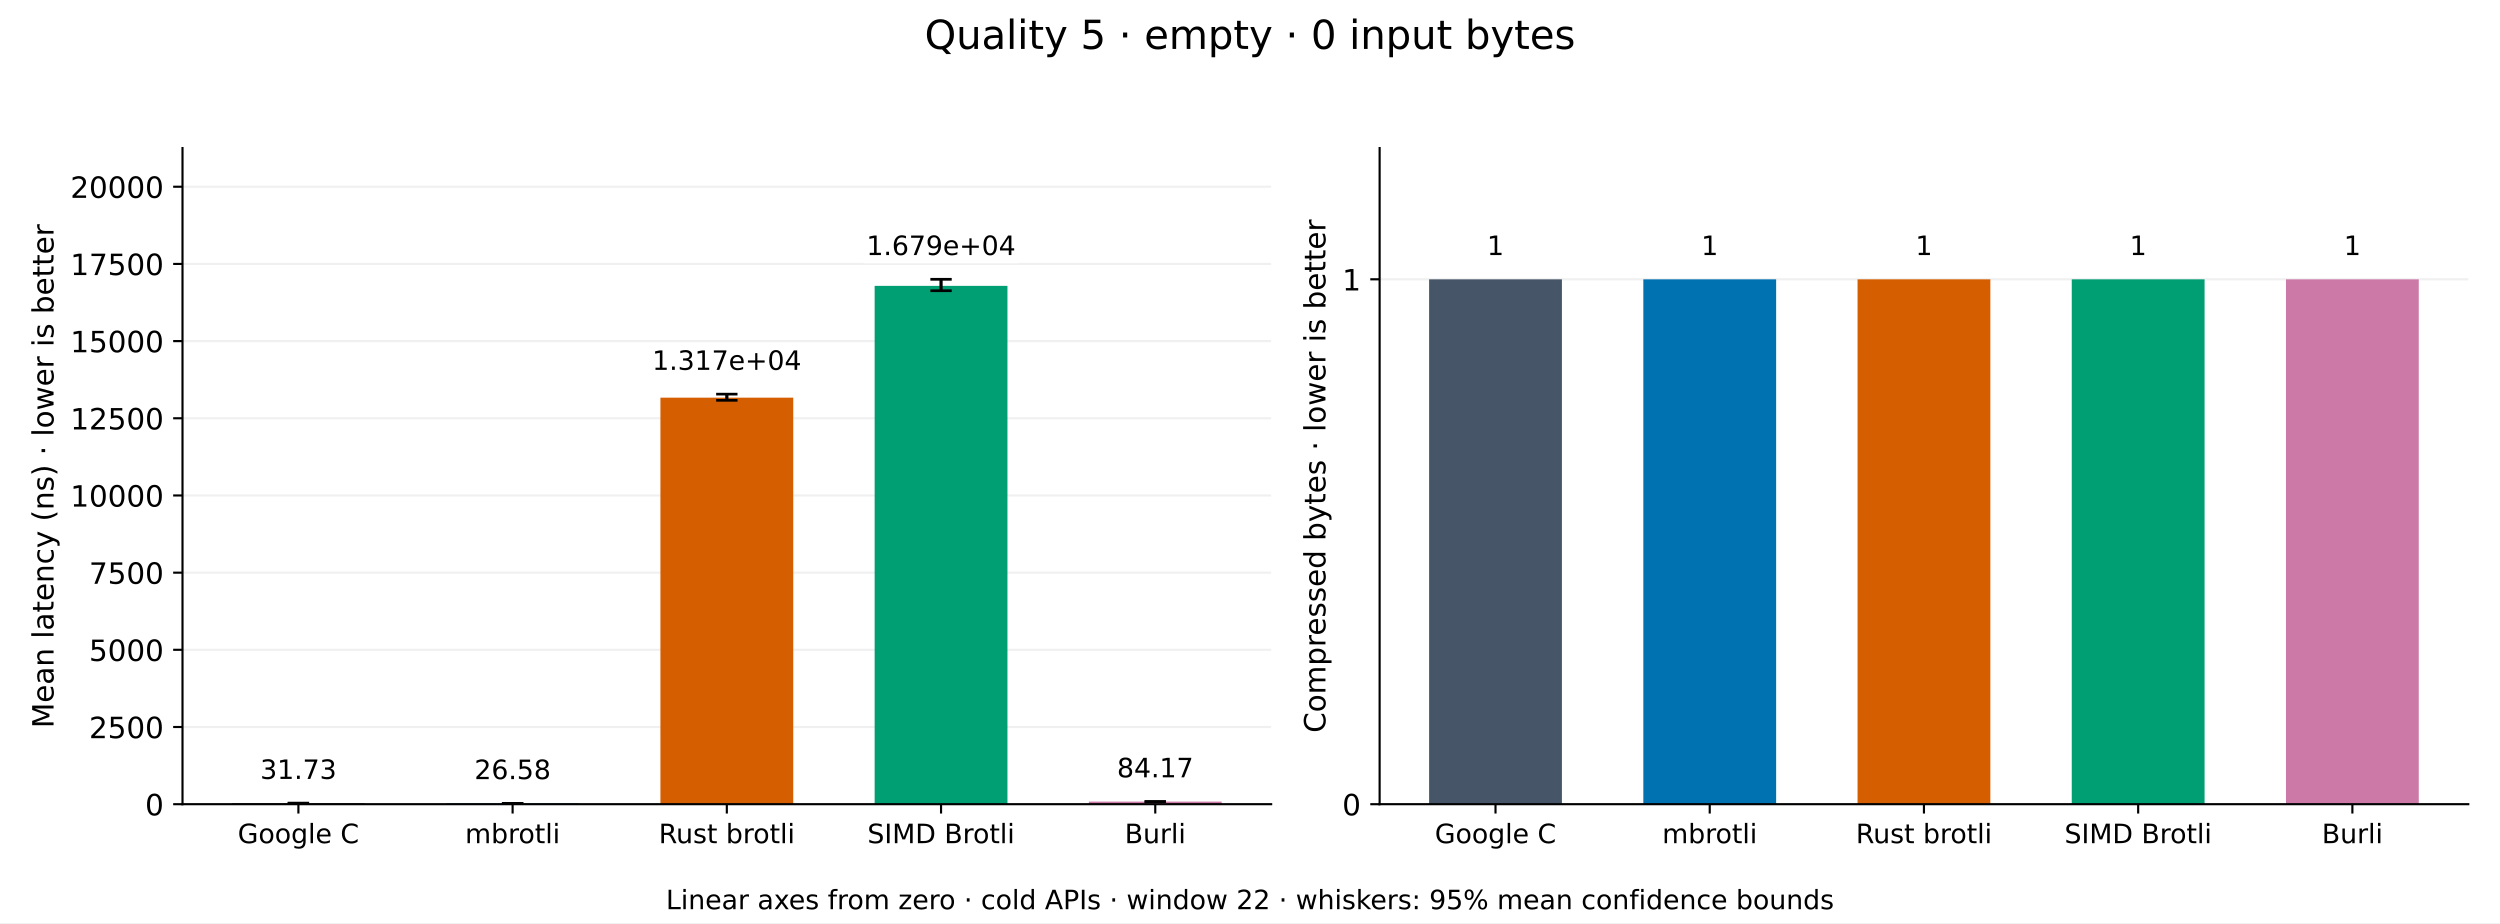
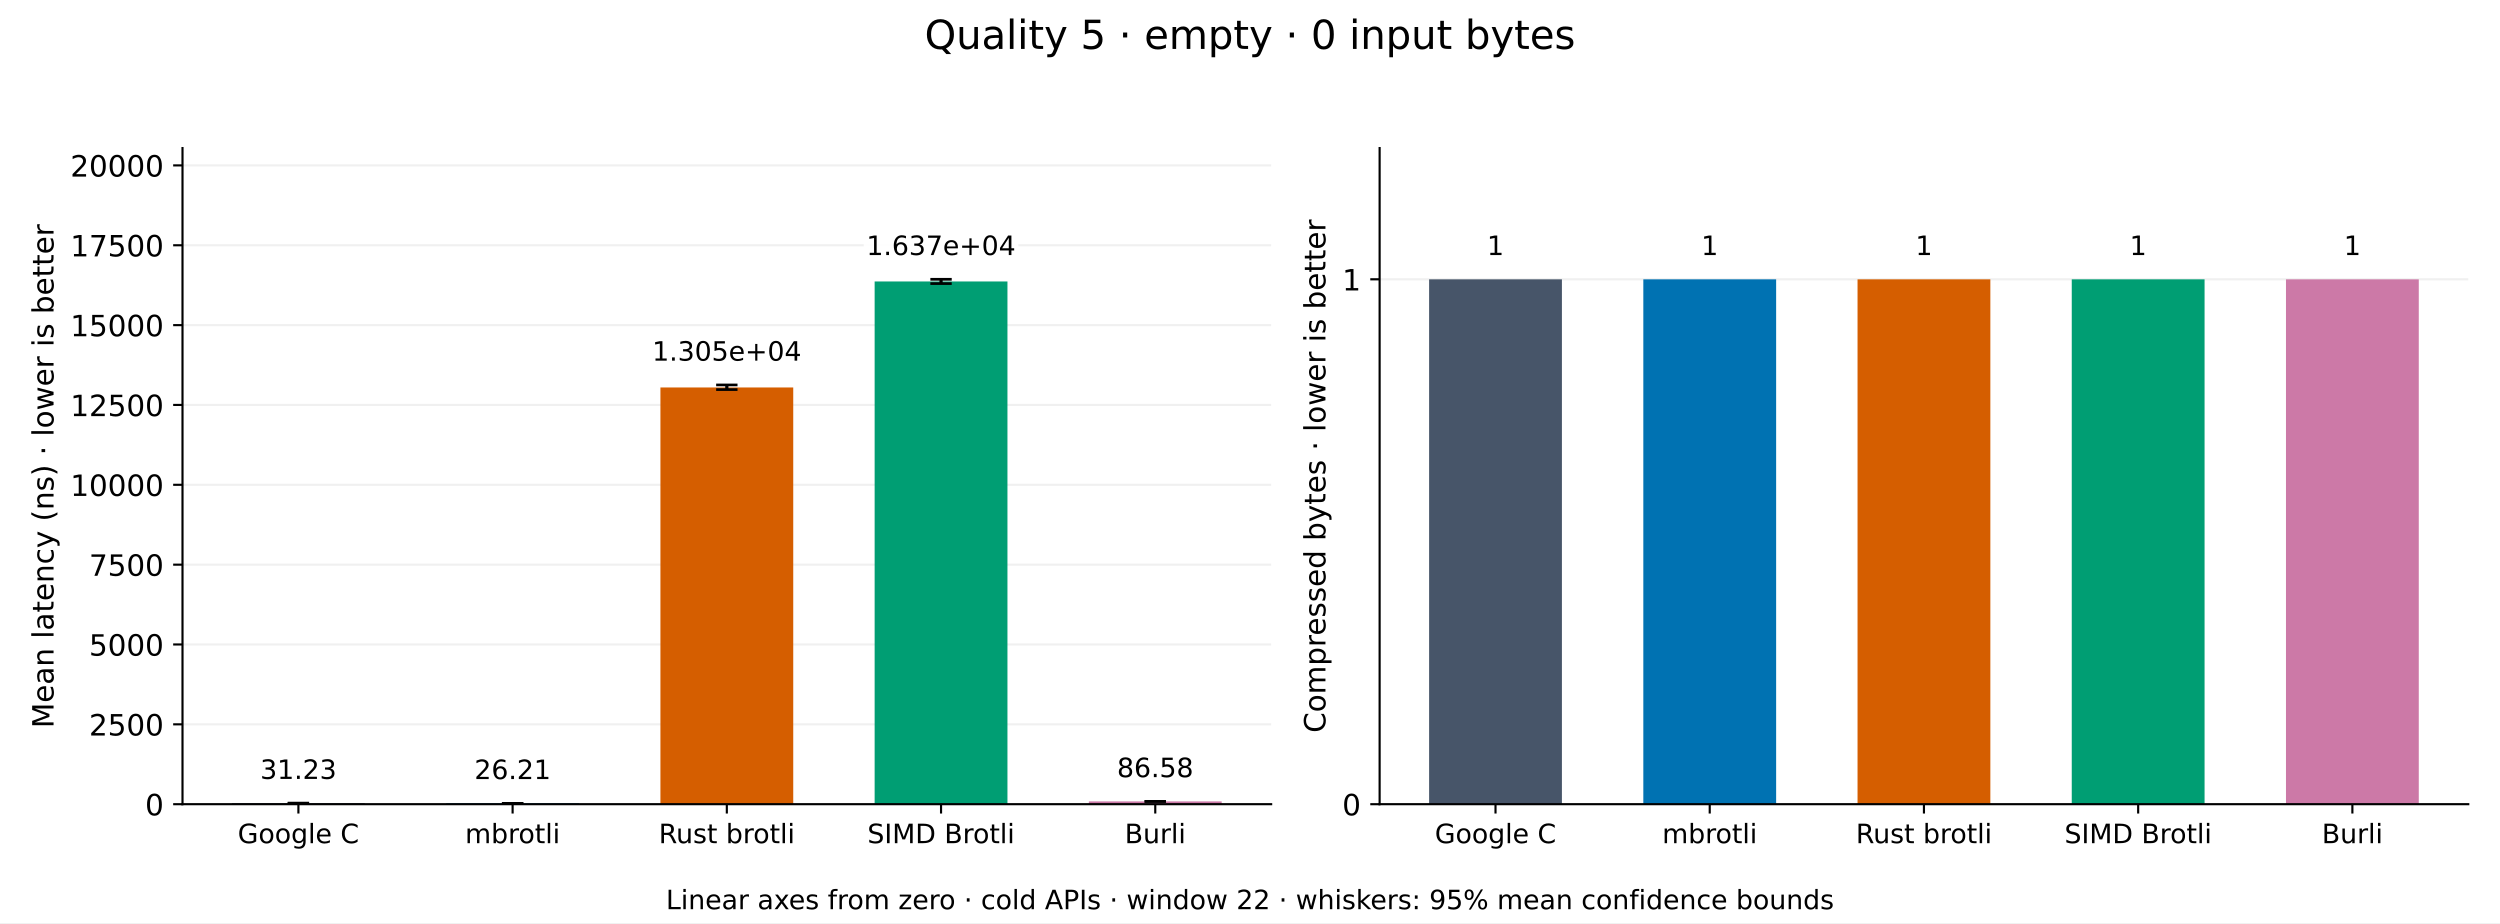
<svg xmlns="http://www.w3.org/2000/svg" xmlns:xlink="http://www.w3.org/1999/xlink" width="936pt" height="345.6pt" viewBox="0 0 936 345.6" version="1.1">
  <defs>
    <style type="text/css">*{stroke-linejoin: round; stroke-linecap: butt}</style>
  </defs>
  <g id="figure_1">
    <g id="patch_1">
      <path d="M 0 345.6 L 936 345.6 L 936 0 L 0 0 z " style="fill: #ffffff" />
    </g>
    <g id="axes_1">
      <g id="patch_2">
        <path d="M 68.33 301.088 L 475.92 301.088 L 475.92 55.44 L 68.33 55.44 z " style="fill: #ffffff" />
      </g>
      <g id="matplotlib.axis_1">
        <g id="xtick_1">
          <g id="line2d_1">
            <defs>
              <path id="m3d63aaa0ea" d="M 0 0 L 0 3.5 " style="stroke: #000000; stroke-width: 0.8" />
            </defs>
            <g>
              <use xlink:href="#m3d63aaa0ea" x="111.72" y="301.088" style="stroke: #000000; stroke-width: 0.8" />
            </g>
          </g>
          <g id="text_1">
            <text style="font-size: 10px; font-family: 'DejaVu Sans', 'Bitstream Vera Sans', 'Computer Modern Sans Serif', 'Lucida Grande', 'Verdana', 'Geneva', 'Lucid', 'Arial', 'Helvetica', 'Avant Garde', sans-serif; text-anchor: middle" x="111.72" y="315.686" transform="rotate(-0 111.7196 315.6864)">Google C</text>
          </g>
        </g>
        <g id="xtick_2">
          <g id="line2d_2">
            <g>
              <use xlink:href="#m3d63aaa0ea" x="191.922" y="301.088" style="stroke: #000000; stroke-width: 0.8" />
            </g>
          </g>
          <g id="text_2">
            <text style="font-size: 10px; font-family: 'DejaVu Sans', 'Bitstream Vera Sans', 'Computer Modern Sans Serif', 'Lucida Grande', 'Verdana', 'Geneva', 'Lucid', 'Arial', 'Helvetica', 'Avant Garde', sans-serif; text-anchor: middle" x="191.922" y="315.686" transform="rotate(-0 191.9223 315.6864)">mbrotli</text>
          </g>
        </g>
        <g id="xtick_3">
          <g id="line2d_3">
            <g>
              <use xlink:href="#m3d63aaa0ea" x="272.125" y="301.088" style="stroke: #000000; stroke-width: 0.8" />
            </g>
          </g>
          <g id="text_3">
            <text style="font-size: 10px; font-family: 'DejaVu Sans', 'Bitstream Vera Sans', 'Computer Modern Sans Serif', 'Lucida Grande', 'Verdana', 'Geneva', 'Lucid', 'Arial', 'Helvetica', 'Avant Garde', sans-serif; text-anchor: middle" x="272.125" y="315.686" transform="rotate(-0 272.125 315.6864)">Rust brotli</text>
          </g>
        </g>
        <g id="xtick_4">
          <g id="line2d_4">
            <g>
              <use xlink:href="#m3d63aaa0ea" x="352.328" y="301.088" style="stroke: #000000; stroke-width: 0.8" />
            </g>
          </g>
          <g id="text_4">
            <text style="font-size: 10px; font-family: 'DejaVu Sans', 'Bitstream Vera Sans', 'Computer Modern Sans Serif', 'Lucida Grande', 'Verdana', 'Geneva', 'Lucid', 'Arial', 'Helvetica', 'Avant Garde', sans-serif; text-anchor: middle" x="352.328" y="315.686" transform="rotate(-0 352.3277 315.6864)">SIMD Brotli</text>
          </g>
        </g>
        <g id="xtick_5">
          <g id="line2d_5">
            <g>
              <use xlink:href="#m3d63aaa0ea" x="432.53" y="301.088" style="stroke: #000000; stroke-width: 0.8" />
            </g>
          </g>
          <g id="text_5">
            <text style="font-size: 10px; font-family: 'DejaVu Sans', 'Bitstream Vera Sans', 'Computer Modern Sans Serif', 'Lucida Grande', 'Verdana', 'Geneva', 'Lucid', 'Arial', 'Helvetica', 'Avant Garde', sans-serif; text-anchor: middle" x="432.53" y="315.686" transform="rotate(-0 432.5304 315.6864)">Burli</text>
          </g>
        </g>
      </g>
      <g id="matplotlib.axis_2">
        <g id="ytick_1">
          <g id="line2d_6">
            <path d="M 68.33 301.088 L 475.92 301.088 " clip-path="url(#pfb11f768bd)" style="fill: none; stroke: #b0b0b0; stroke-opacity: 0.18; stroke-width: 0.8; stroke-linecap: square" />
          </g>
          <g id="line2d_7">
            <defs>
              <path id="mb6c034703b" d="M 0 0 L -3.5 0 " style="stroke: #000000; stroke-width: 0.8" />
            </defs>
            <g>
              <use xlink:href="#mb6c034703b" x="68.33" y="301.088" style="stroke: #000000; stroke-width: 0.8" />
            </g>
          </g>
          <g id="text_6">
            <text style="font-size: 11px; font-family: 'DejaVu Sans', 'Bitstream Vera Sans', 'Computer Modern Sans Serif', 'Lucida Grande', 'Verdana', 'Geneva', 'Lucid', 'Arial', 'Helvetica', 'Avant Garde', sans-serif; text-anchor: end" x="61.33" y="305.267" transform="rotate(-0 61.33 305.2671)">0</text>
          </g>
        </g>
        <g id="ytick_2">
          <g id="line2d_8">
-             <path d="M 68.33 272.191 L 475.92 272.191 " clip-path="url(#pfb11f768bd)" style="fill: none; stroke: #b0b0b0; stroke-opacity: 0.18; stroke-width: 0.8; stroke-linecap: square" />
+             <path d="M 68.33 271.193 L 475.92 271.193 " clip-path="url(#pfb11f768bd)" style="fill: none; stroke: #b0b0b0; stroke-opacity: 0.18; stroke-width: 0.8; stroke-linecap: square" />
          </g>
          <g id="line2d_9">
            <g>
-               <use xlink:href="#mb6c034703b" x="68.33" y="272.191" style="stroke: #000000; stroke-width: 0.8" />
+               <use xlink:href="#mb6c034703b" x="68.33" y="271.193" style="stroke: #000000; stroke-width: 0.8" />
            </g>
          </g>
          <g id="text_7">
-             <text style="font-size: 11px; font-family: 'DejaVu Sans', 'Bitstream Vera Sans', 'Computer Modern Sans Serif', 'Lucida Grande', 'Verdana', 'Geneva', 'Lucid', 'Arial', 'Helvetica', 'Avant Garde', sans-serif; text-anchor: end" x="61.33" y="276.371" transform="rotate(-0 61.33 276.3706)">2500</text>
+             <text style="font-size: 11px; font-family: 'DejaVu Sans', 'Bitstream Vera Sans', 'Computer Modern Sans Serif', 'Lucida Grande', 'Verdana', 'Geneva', 'Lucid', 'Arial', 'Helvetica', 'Avant Garde', sans-serif; text-anchor: end" x="61.33" y="275.372" transform="rotate(-0 61.33 275.3722)">2500</text>
          </g>
        </g>
        <g id="ytick_3">
          <g id="line2d_10">
-             <path d="M 68.33 243.295 L 475.92 243.295 " clip-path="url(#pfb11f768bd)" style="fill: none; stroke: #b0b0b0; stroke-opacity: 0.18; stroke-width: 0.8; stroke-linecap: square" />
+             <path d="M 68.33 241.298 L 475.92 241.298 " clip-path="url(#pfb11f768bd)" style="fill: none; stroke: #b0b0b0; stroke-opacity: 0.18; stroke-width: 0.8; stroke-linecap: square" />
          </g>
          <g id="line2d_11">
            <g>
-               <use xlink:href="#mb6c034703b" x="68.33" y="243.295" style="stroke: #000000; stroke-width: 0.8" />
+               <use xlink:href="#mb6c034703b" x="68.33" y="241.298" style="stroke: #000000; stroke-width: 0.8" />
            </g>
          </g>
          <g id="text_8">
-             <text style="font-size: 11px; font-family: 'DejaVu Sans', 'Bitstream Vera Sans', 'Computer Modern Sans Serif', 'Lucida Grande', 'Verdana', 'Geneva', 'Lucid', 'Arial', 'Helvetica', 'Avant Garde', sans-serif; text-anchor: end" x="61.33" y="247.474" transform="rotate(-0 61.33 247.4741)">5000</text>
+             <text style="font-size: 11px; font-family: 'DejaVu Sans', 'Bitstream Vera Sans', 'Computer Modern Sans Serif', 'Lucida Grande', 'Verdana', 'Geneva', 'Lucid', 'Arial', 'Helvetica', 'Avant Garde', sans-serif; text-anchor: end" x="61.33" y="245.477" transform="rotate(-0 61.33 245.4773)">5000</text>
          </g>
        </g>
        <g id="ytick_4">
          <g id="line2d_12">
-             <path d="M 68.33 214.398 L 475.92 214.398 " clip-path="url(#pfb11f768bd)" style="fill: none; stroke: #b0b0b0; stroke-opacity: 0.18; stroke-width: 0.8; stroke-linecap: square" />
+             <path d="M 68.33 211.403 L 475.92 211.403 " clip-path="url(#pfb11f768bd)" style="fill: none; stroke: #b0b0b0; stroke-opacity: 0.18; stroke-width: 0.8; stroke-linecap: square" />
          </g>
          <g id="line2d_13">
            <g>
-               <use xlink:href="#mb6c034703b" x="68.33" y="214.398" style="stroke: #000000; stroke-width: 0.8" />
+               <use xlink:href="#mb6c034703b" x="68.33" y="211.403" style="stroke: #000000; stroke-width: 0.8" />
            </g>
          </g>
          <g id="text_9">
-             <text style="font-size: 11px; font-family: 'DejaVu Sans', 'Bitstream Vera Sans', 'Computer Modern Sans Serif', 'Lucida Grande', 'Verdana', 'Geneva', 'Lucid', 'Arial', 'Helvetica', 'Avant Garde', sans-serif; text-anchor: end" x="61.33" y="218.578" transform="rotate(-0 61.33 218.5775)">7500</text>
+             <text style="font-size: 11px; font-family: 'DejaVu Sans', 'Bitstream Vera Sans', 'Computer Modern Sans Serif', 'Lucida Grande', 'Verdana', 'Geneva', 'Lucid', 'Arial', 'Helvetica', 'Avant Garde', sans-serif; text-anchor: end" x="61.33" y="215.582" transform="rotate(-0 61.33 215.5824)">7500</text>
          </g>
        </g>
        <g id="ytick_5">
          <g id="line2d_14">
-             <path d="M 68.33 185.502 L 475.92 185.502 " clip-path="url(#pfb11f768bd)" style="fill: none; stroke: #b0b0b0; stroke-opacity: 0.18; stroke-width: 0.8; stroke-linecap: square" />
+             <path d="M 68.33 181.508 L 475.92 181.508 " clip-path="url(#pfb11f768bd)" style="fill: none; stroke: #b0b0b0; stroke-opacity: 0.18; stroke-width: 0.8; stroke-linecap: square" />
          </g>
          <g id="line2d_15">
            <g>
-               <use xlink:href="#mb6c034703b" x="68.33" y="185.502" style="stroke: #000000; stroke-width: 0.8" />
+               <use xlink:href="#mb6c034703b" x="68.33" y="181.508" style="stroke: #000000; stroke-width: 0.8" />
            </g>
          </g>
          <g id="text_10">
-             <text style="font-size: 11px; font-family: 'DejaVu Sans', 'Bitstream Vera Sans', 'Computer Modern Sans Serif', 'Lucida Grande', 'Verdana', 'Geneva', 'Lucid', 'Arial', 'Helvetica', 'Avant Garde', sans-serif; text-anchor: end" x="61.33" y="189.681" transform="rotate(-0 61.33 189.681)">10000</text>
+             <text style="font-size: 11px; font-family: 'DejaVu Sans', 'Bitstream Vera Sans', 'Computer Modern Sans Serif', 'Lucida Grande', 'Verdana', 'Geneva', 'Lucid', 'Arial', 'Helvetica', 'Avant Garde', sans-serif; text-anchor: end" x="61.33" y="185.688" transform="rotate(-0 61.33 185.6875)">10000</text>
          </g>
        </g>
        <g id="ytick_6">
          <g id="line2d_16">
-             <path d="M 68.33 156.605 L 475.92 156.605 " clip-path="url(#pfb11f768bd)" style="fill: none; stroke: #b0b0b0; stroke-opacity: 0.18; stroke-width: 0.8; stroke-linecap: square" />
+             <path d="M 68.33 151.614 L 475.92 151.614 " clip-path="url(#pfb11f768bd)" style="fill: none; stroke: #b0b0b0; stroke-opacity: 0.18; stroke-width: 0.8; stroke-linecap: square" />
          </g>
          <g id="line2d_17">
            <g>
-               <use xlink:href="#mb6c034703b" x="68.33" y="156.605" style="stroke: #000000; stroke-width: 0.8" />
+               <use xlink:href="#mb6c034703b" x="68.33" y="151.614" style="stroke: #000000; stroke-width: 0.8" />
            </g>
          </g>
          <g id="text_11">
-             <text style="font-size: 11px; font-family: 'DejaVu Sans', 'Bitstream Vera Sans', 'Computer Modern Sans Serif', 'Lucida Grande', 'Verdana', 'Geneva', 'Lucid', 'Arial', 'Helvetica', 'Avant Garde', sans-serif; text-anchor: end" x="61.33" y="160.784" transform="rotate(-0 61.33 160.7845)">12500</text>
+             <text style="font-size: 11px; font-family: 'DejaVu Sans', 'Bitstream Vera Sans', 'Computer Modern Sans Serif', 'Lucida Grande', 'Verdana', 'Geneva', 'Lucid', 'Arial', 'Helvetica', 'Avant Garde', sans-serif; text-anchor: end" x="61.33" y="155.793" transform="rotate(-0 61.33 155.7926)">12500</text>
          </g>
        </g>
        <g id="ytick_7">
          <g id="line2d_18">
-             <path d="M 68.33 127.709 L 475.92 127.709 " clip-path="url(#pfb11f768bd)" style="fill: none; stroke: #b0b0b0; stroke-opacity: 0.18; stroke-width: 0.8; stroke-linecap: square" />
+             <path d="M 68.33 121.719 L 475.92 121.719 " clip-path="url(#pfb11f768bd)" style="fill: none; stroke: #b0b0b0; stroke-opacity: 0.18; stroke-width: 0.8; stroke-linecap: square" />
          </g>
          <g id="line2d_19">
            <g>
-               <use xlink:href="#mb6c034703b" x="68.33" y="127.709" style="stroke: #000000; stroke-width: 0.8" />
+               <use xlink:href="#mb6c034703b" x="68.33" y="121.719" style="stroke: #000000; stroke-width: 0.8" />
            </g>
          </g>
          <g id="text_12">
-             <text style="font-size: 11px; font-family: 'DejaVu Sans', 'Bitstream Vera Sans', 'Computer Modern Sans Serif', 'Lucida Grande', 'Verdana', 'Geneva', 'Lucid', 'Arial', 'Helvetica', 'Avant Garde', sans-serif; text-anchor: end" x="61.33" y="131.888" transform="rotate(-0 61.33 131.8879)">15000</text>
+             <text style="font-size: 11px; font-family: 'DejaVu Sans', 'Bitstream Vera Sans', 'Computer Modern Sans Serif', 'Lucida Grande', 'Verdana', 'Geneva', 'Lucid', 'Arial', 'Helvetica', 'Avant Garde', sans-serif; text-anchor: end" x="61.33" y="125.898" transform="rotate(-0 61.33 125.8977)">15000</text>
          </g>
        </g>
        <g id="ytick_8">
          <g id="line2d_20">
-             <path d="M 68.33 98.812 L 475.92 98.812 " clip-path="url(#pfb11f768bd)" style="fill: none; stroke: #b0b0b0; stroke-opacity: 0.18; stroke-width: 0.8; stroke-linecap: square" />
+             <path d="M 68.33 91.824 L 475.92 91.824 " clip-path="url(#pfb11f768bd)" style="fill: none; stroke: #b0b0b0; stroke-opacity: 0.18; stroke-width: 0.8; stroke-linecap: square" />
          </g>
          <g id="line2d_21">
            <g>
-               <use xlink:href="#mb6c034703b" x="68.33" y="98.812" style="stroke: #000000; stroke-width: 0.8" />
+               <use xlink:href="#mb6c034703b" x="68.33" y="91.824" style="stroke: #000000; stroke-width: 0.8" />
            </g>
          </g>
          <g id="text_13">
-             <text style="font-size: 11px; font-family: 'DejaVu Sans', 'Bitstream Vera Sans', 'Computer Modern Sans Serif', 'Lucida Grande', 'Verdana', 'Geneva', 'Lucid', 'Arial', 'Helvetica', 'Avant Garde', sans-serif; text-anchor: end" x="61.33" y="102.991" transform="rotate(-0 61.33 102.9914)">17500</text>
+             <text style="font-size: 11px; font-family: 'DejaVu Sans', 'Bitstream Vera Sans', 'Computer Modern Sans Serif', 'Lucida Grande', 'Verdana', 'Geneva', 'Lucid', 'Arial', 'Helvetica', 'Avant Garde', sans-serif; text-anchor: end" x="61.33" y="96.003" transform="rotate(-0 61.33 96.00285)">17500</text>
          </g>
        </g>
        <g id="ytick_9">
          <g id="line2d_22">
-             <path d="M 68.33 69.916 L 475.92 69.916 " clip-path="url(#pfb11f768bd)" style="fill: none; stroke: #b0b0b0; stroke-opacity: 0.18; stroke-width: 0.8; stroke-linecap: square" />
+             <path d="M 68.33 61.929 L 475.92 61.929 " clip-path="url(#pfb11f768bd)" style="fill: none; stroke: #b0b0b0; stroke-opacity: 0.18; stroke-width: 0.8; stroke-linecap: square" />
          </g>
          <g id="line2d_23">
            <g>
-               <use xlink:href="#mb6c034703b" x="68.33" y="69.916" style="stroke: #000000; stroke-width: 0.8" />
+               <use xlink:href="#mb6c034703b" x="68.33" y="61.929" style="stroke: #000000; stroke-width: 0.8" />
            </g>
          </g>
          <g id="text_14">
-             <text style="font-size: 11px; font-family: 'DejaVu Sans', 'Bitstream Vera Sans', 'Computer Modern Sans Serif', 'Lucida Grande', 'Verdana', 'Geneva', 'Lucid', 'Arial', 'Helvetica', 'Avant Garde', sans-serif; text-anchor: end" x="61.33" y="74.095" transform="rotate(-0 61.33 74.09486)">20000</text>
+             <text style="font-size: 11px; font-family: 'DejaVu Sans', 'Bitstream Vera Sans', 'Computer Modern Sans Serif', 'Lucida Grande', 'Verdana', 'Geneva', 'Lucid', 'Arial', 'Helvetica', 'Avant Garde', sans-serif; text-anchor: end" x="61.33" y="66.108" transform="rotate(-0 61.33 66.10795)">20000</text>
          </g>
        </g>
        <g id="text_15">
          <text style="font-size: 11px; font-family: 'DejaVu Sans', 'Bitstream Vera Sans', 'Computer Modern Sans Serif', 'Lucida Grande', 'Verdana', 'Geneva', 'Lucid', 'Arial', 'Helvetica', 'Avant Garde', sans-serif; text-anchor: middle" x="20.049" y="178.264" transform="rotate(-90 20.04859 178.264)">Mean latency (ns) · lower is better</text>
        </g>
      </g>
      <g id="patch_3">
-         <path d="M 86.857 301.088 L 136.582 301.088 L 136.582 300.721 L 86.857 300.721 z " clip-path="url(#pfb11f768bd)" style="fill: #475569" />
+         <path d="M 86.857 301.088 L 136.582 301.088 L 136.582 300.715 L 86.857 300.715 z " clip-path="url(#pfb11f768bd)" style="fill: #475569" />
      </g>
      <g id="patch_4">
-         <path d="M 167.059 301.088 L 216.785 301.088 L 216.785 300.781 L 167.059 300.781 z " clip-path="url(#pfb11f768bd)" style="fill: #0072b2" />
+         <path d="M 167.059 301.088 L 216.785 301.088 L 216.785 300.775 L 167.059 300.775 z " clip-path="url(#pfb11f768bd)" style="fill: #0072b2" />
      </g>
      <g id="patch_5">
-         <path d="M 247.262 301.088 L 296.988 301.088 L 296.988 148.883 L 247.262 148.883 z " clip-path="url(#pfb11f768bd)" style="fill: #d55e00" />
+         <path d="M 247.262 301.088 L 296.988 301.088 L 296.988 145.075 L 247.262 145.075 z " clip-path="url(#pfb11f768bd)" style="fill: #d55e00" />
      </g>
      <g id="patch_6">
-         <path d="M 327.465 301.088 L 377.191 301.088 L 377.191 107.041 L 327.465 107.041 z " clip-path="url(#pfb11f768bd)" style="fill: #009e73" />
+         <path d="M 327.465 301.088 L 377.191 301.088 L 377.191 105.383 L 327.465 105.383 z " clip-path="url(#pfb11f768bd)" style="fill: #009e73" />
      </g>
      <g id="patch_7">
-         <path d="M 407.668 301.088 L 457.393 301.088 L 457.393 300.115 L 407.668 300.115 z " clip-path="url(#pfb11f768bd)" style="fill: #cc79a7" />
+         <path d="M 407.668 301.088 L 457.393 301.088 L 457.393 300.053 L 407.668 300.053 z " clip-path="url(#pfb11f768bd)" style="fill: #cc79a7" />
      </g>
      <g id="LineCollection_1">
-         <path d="M 111.72 300.724 L 111.72 300.717 " clip-path="url(#pfb11f768bd)" style="fill: none; stroke: #000000; stroke-width: 1.2" />
-         <path d="M 191.922 300.782 L 191.922 300.779 " clip-path="url(#pfb11f768bd)" style="fill: none; stroke: #000000; stroke-width: 1.2" />
-         <path d="M 272.125 149.885 L 272.125 147.559 " clip-path="url(#pfb11f768bd)" style="fill: none; stroke: #000000; stroke-width: 1.2" />
-         <path d="M 352.328 108.852 L 352.328 104.57 " clip-path="url(#pfb11f768bd)" style="fill: none; stroke: #000000; stroke-width: 1.2" />
-         <path d="M 432.53 300.121 L 432.53 300.109 " clip-path="url(#pfb11f768bd)" style="fill: none; stroke: #000000; stroke-width: 1.2" />
+         <path d="M 111.72 300.715 L 111.72 300.714 " clip-path="url(#pfb11f768bd)" style="fill: none; stroke: #000000; stroke-width: 1.2" />
+         <path d="M 191.922 300.776 L 191.922 300.773 " clip-path="url(#pfb11f768bd)" style="fill: none; stroke: #000000; stroke-width: 1.2" />
+         <path d="M 272.125 145.863 L 272.125 144.119 " clip-path="url(#pfb11f768bd)" style="fill: none; stroke: #000000; stroke-width: 1.2" />
+         <path d="M 352.328 106.173 L 352.328 104.57 " clip-path="url(#pfb11f768bd)" style="fill: none; stroke: #000000; stroke-width: 1.2" />
+         <path d="M 432.53 300.056 L 432.53 300.049 " clip-path="url(#pfb11f768bd)" style="fill: none; stroke: #000000; stroke-width: 1.2" />
      </g>
      <g id="line2d_24">
        <defs>
          <path id="ma4d3aa00d3" d="M 4 0 L -4 -0 " style="stroke: #000000" />
        </defs>
        <g clip-path="url(#pfb11f768bd)">
-           <use xlink:href="#ma4d3aa00d3" x="111.72" y="300.724" style="fill: #1f77b4; stroke: #000000" />
-           <use xlink:href="#ma4d3aa00d3" x="191.922" y="300.782" style="fill: #1f77b4; stroke: #000000" />
-           <use xlink:href="#ma4d3aa00d3" x="272.125" y="149.885" style="fill: #1f77b4; stroke: #000000" />
-           <use xlink:href="#ma4d3aa00d3" x="352.328" y="108.852" style="fill: #1f77b4; stroke: #000000" />
-           <use xlink:href="#ma4d3aa00d3" x="432.53" y="300.121" style="fill: #1f77b4; stroke: #000000" />
+           <use xlink:href="#ma4d3aa00d3" x="111.72" y="300.715" style="fill: #1f77b4; stroke: #000000" />
+           <use xlink:href="#ma4d3aa00d3" x="191.922" y="300.776" style="fill: #1f77b4; stroke: #000000" />
+           <use xlink:href="#ma4d3aa00d3" x="272.125" y="145.863" style="fill: #1f77b4; stroke: #000000" />
+           <use xlink:href="#ma4d3aa00d3" x="352.328" y="106.173" style="fill: #1f77b4; stroke: #000000" />
+           <use xlink:href="#ma4d3aa00d3" x="432.53" y="300.056" style="fill: #1f77b4; stroke: #000000" />
        </g>
      </g>
      <g id="line2d_25">
        <g clip-path="url(#pfb11f768bd)">
-           <use xlink:href="#ma4d3aa00d3" x="111.72" y="300.717" style="fill: #1f77b4; stroke: #000000" />
-           <use xlink:href="#ma4d3aa00d3" x="191.922" y="300.779" style="fill: #1f77b4; stroke: #000000" />
-           <use xlink:href="#ma4d3aa00d3" x="272.125" y="147.559" style="fill: #1f77b4; stroke: #000000" />
+           <use xlink:href="#ma4d3aa00d3" x="111.72" y="300.714" style="fill: #1f77b4; stroke: #000000" />
+           <use xlink:href="#ma4d3aa00d3" x="191.922" y="300.773" style="fill: #1f77b4; stroke: #000000" />
+           <use xlink:href="#ma4d3aa00d3" x="272.125" y="144.119" style="fill: #1f77b4; stroke: #000000" />
          <use xlink:href="#ma4d3aa00d3" x="352.328" y="104.57" style="fill: #1f77b4; stroke: #000000" />
-           <use xlink:href="#ma4d3aa00d3" x="432.53" y="300.109" style="fill: #1f77b4; stroke: #000000" />
+           <use xlink:href="#ma4d3aa00d3" x="432.53" y="300.049" style="fill: #1f77b4; stroke: #000000" />
        </g>
      </g>
      <g id="patch_8">
        <path d="M 68.33 301.088 L 68.33 55.44 " style="fill: none; stroke: #000000; stroke-width: 0.8; stroke-linejoin: miter; stroke-linecap: square" />
      </g>
      <g id="patch_9">
        <path d="M 68.33 301.088 L 475.92 301.088 " style="fill: none; stroke: #000000; stroke-width: 0.8; stroke-linejoin: miter; stroke-linecap: square" />
      </g>
      <g id="text_16">
        <g id="patch_10">
-           <path d="M 96.406 294.717 L 127.034 294.717 L 127.034 283.039 L 96.406 283.039 z " style="fill: #ffffff; opacity: 0.9" />
-         </g>
-         <text style="font-size: 10px; font-family: 'DejaVu Sans', 'Bitstream Vera Sans', 'Computer Modern Sans Serif', 'Lucida Grande', 'Verdana', 'Geneva', 'Lucid', 'Arial', 'Helvetica', 'Avant Garde', sans-serif; text-anchor: middle" x="111.72" y="291.637" transform="rotate(-0 111.7196 291.637)">31.73</text>
+           <path d="M 96.406 294.714 L 127.034 294.714 L 127.034 283.035 L 96.406 283.035 z " style="fill: #ffffff; opacity: 0.9" />
+         </g>
+         <text style="font-size: 10px; font-family: 'DejaVu Sans', 'Bitstream Vera Sans', 'Computer Modern Sans Serif', 'Lucida Grande', 'Verdana', 'Geneva', 'Lucid', 'Arial', 'Helvetica', 'Avant Garde', sans-serif; text-anchor: middle" x="111.72" y="291.634" transform="rotate(-0 111.7196 291.6338)">31.23</text>
      </g>
      <g id="text_17">
        <g id="patch_11">
-           <path d="M 176.608 294.779 L 207.236 294.779 L 207.236 283.101 L 176.608 283.101 z " style="fill: #ffffff; opacity: 0.9" />
-         </g>
-         <text style="font-size: 10px; font-family: 'DejaVu Sans', 'Bitstream Vera Sans', 'Computer Modern Sans Serif', 'Lucida Grande', 'Verdana', 'Geneva', 'Lucid', 'Arial', 'Helvetica', 'Avant Garde', sans-serif; text-anchor: middle" x="191.922" y="291.7" transform="rotate(-0 191.9223 291.6995)">26.58</text>
+           <path d="M 176.608 294.773 L 207.236 294.773 L 207.236 283.095 L 176.608 283.095 z " style="fill: #ffffff; opacity: 0.9" />
+         </g>
+         <text style="font-size: 10px; font-family: 'DejaVu Sans', 'Bitstream Vera Sans', 'Computer Modern Sans Serif', 'Lucida Grande', 'Verdana', 'Geneva', 'Lucid', 'Arial', 'Helvetica', 'Avant Garde', sans-serif; text-anchor: middle" x="191.922" y="291.693" transform="rotate(-0 191.9223 291.6931)">26.21</text>
      </g>
      <g id="text_18">
        <g id="patch_12">
-           <path d="M 243.182 141.559 L 301.068 141.559 L 301.068 129.881 L 243.182 129.881 z " style="fill: #ffffff; opacity: 0.9" />
-         </g>
-         <text style="font-size: 10px; font-family: 'DejaVu Sans', 'Bitstream Vera Sans', 'Computer Modern Sans Serif', 'Lucida Grande', 'Verdana', 'Geneva', 'Lucid', 'Arial', 'Helvetica', 'Avant Garde', sans-serif; text-anchor: middle" x="272.125" y="138.479" transform="rotate(-0 272.125 138.4793)">1.317e+04</text>
+           <path d="M 243.182 138.119 L 301.068 138.119 L 301.068 126.441 L 243.182 126.441 z " style="fill: #ffffff; opacity: 0.9" />
+         </g>
+         <text style="font-size: 10px; font-family: 'DejaVu Sans', 'Bitstream Vera Sans', 'Computer Modern Sans Serif', 'Lucida Grande', 'Verdana', 'Geneva', 'Lucid', 'Arial', 'Helvetica', 'Avant Garde', sans-serif; text-anchor: middle" x="272.125" y="135.04" transform="rotate(-0 272.125 135.0398)">1.305e+04</text>
      </g>
      <g id="text_19">
        <g id="patch_13">
          <path d="M 323.385 98.57 L 381.271 98.57 L 381.271 86.891 L 323.385 86.891 z " style="fill: #ffffff; opacity: 0.9" />
        </g>
-         <text style="font-size: 10px; font-family: 'DejaVu Sans', 'Bitstream Vera Sans', 'Computer Modern Sans Serif', 'Lucida Grande', 'Verdana', 'Geneva', 'Lucid', 'Arial', 'Helvetica', 'Avant Garde', sans-serif; text-anchor: middle" x="352.328" y="95.49" transform="rotate(-0 352.3277 95.48991)">1.679e+04</text>
+         <text style="font-size: 10px; font-family: 'DejaVu Sans', 'Bitstream Vera Sans', 'Computer Modern Sans Serif', 'Lucida Grande', 'Verdana', 'Geneva', 'Lucid', 'Arial', 'Helvetica', 'Avant Garde', sans-serif; text-anchor: middle" x="352.328" y="95.49" transform="rotate(-0 352.3277 95.48991)">1.637e+04</text>
      </g>
      <g id="text_20">
        <g id="patch_14">
-           <path d="M 417.216 294.109 L 447.844 294.109 L 447.844 282.431 L 417.216 282.431 z " style="fill: #ffffff; opacity: 0.9" />
-         </g>
-         <text style="font-size: 10px; font-family: 'DejaVu Sans', 'Bitstream Vera Sans', 'Computer Modern Sans Serif', 'Lucida Grande', 'Verdana', 'Geneva', 'Lucid', 'Arial', 'Helvetica', 'Avant Garde', sans-serif; text-anchor: middle" x="432.53" y="291.03" transform="rotate(-0 432.5304 291.0295)">84.17</text>
+           <path d="M 417.216 294.049 L 447.844 294.049 L 447.844 282.371 L 417.216 282.371 z " style="fill: #ffffff; opacity: 0.9" />
+         </g>
+         <text style="font-size: 10px; font-family: 'DejaVu Sans', 'Bitstream Vera Sans', 'Computer Modern Sans Serif', 'Lucida Grande', 'Verdana', 'Geneva', 'Lucid', 'Arial', 'Helvetica', 'Avant Garde', sans-serif; text-anchor: middle" x="432.53" y="290.969" transform="rotate(-0 432.5304 290.9693)">86.58</text>
      </g>
    </g>
    <g id="axes_2">
      <g id="patch_15">
        <path d="M 516.53 301.088 L 924.12 301.088 L 924.12 55.44 L 516.53 55.44 z " style="fill: #ffffff" />
      </g>
      <g id="matplotlib.axis_3">
        <g id="xtick_6">
          <g id="line2d_26">
            <g>
              <use xlink:href="#m3d63aaa0ea" x="559.92" y="301.088" style="stroke: #000000; stroke-width: 0.8" />
            </g>
          </g>
          <g id="text_21">
            <text style="font-size: 10px; font-family: 'DejaVu Sans', 'Bitstream Vera Sans', 'Computer Modern Sans Serif', 'Lucida Grande', 'Verdana', 'Geneva', 'Lucid', 'Arial', 'Helvetica', 'Avant Garde', sans-serif; text-anchor: middle" x="559.92" y="315.686" transform="rotate(-0 559.9196 315.6864)">Google C</text>
          </g>
        </g>
        <g id="xtick_7">
          <g id="line2d_27">
            <g>
              <use xlink:href="#m3d63aaa0ea" x="640.122" y="301.088" style="stroke: #000000; stroke-width: 0.8" />
            </g>
          </g>
          <g id="text_22">
            <text style="font-size: 10px; font-family: 'DejaVu Sans', 'Bitstream Vera Sans', 'Computer Modern Sans Serif', 'Lucida Grande', 'Verdana', 'Geneva', 'Lucid', 'Arial', 'Helvetica', 'Avant Garde', sans-serif; text-anchor: middle" x="640.122" y="315.686" transform="rotate(-0 640.1223 315.6864)">mbrotli</text>
          </g>
        </g>
        <g id="xtick_8">
          <g id="line2d_28">
            <g>
              <use xlink:href="#m3d63aaa0ea" x="720.325" y="301.088" style="stroke: #000000; stroke-width: 0.8" />
            </g>
          </g>
          <g id="text_23">
            <text style="font-size: 10px; font-family: 'DejaVu Sans', 'Bitstream Vera Sans', 'Computer Modern Sans Serif', 'Lucida Grande', 'Verdana', 'Geneva', 'Lucid', 'Arial', 'Helvetica', 'Avant Garde', sans-serif; text-anchor: middle" x="720.325" y="315.686" transform="rotate(-0 720.325 315.6864)">Rust brotli</text>
          </g>
        </g>
        <g id="xtick_9">
          <g id="line2d_29">
            <g>
              <use xlink:href="#m3d63aaa0ea" x="800.528" y="301.088" style="stroke: #000000; stroke-width: 0.8" />
            </g>
          </g>
          <g id="text_24">
            <text style="font-size: 10px; font-family: 'DejaVu Sans', 'Bitstream Vera Sans', 'Computer Modern Sans Serif', 'Lucida Grande', 'Verdana', 'Geneva', 'Lucid', 'Arial', 'Helvetica', 'Avant Garde', sans-serif; text-anchor: middle" x="800.528" y="315.686" transform="rotate(-0 800.5277 315.6864)">SIMD Brotli</text>
          </g>
        </g>
        <g id="xtick_10">
          <g id="line2d_30">
            <g>
              <use xlink:href="#m3d63aaa0ea" x="880.73" y="301.088" style="stroke: #000000; stroke-width: 0.8" />
            </g>
          </g>
          <g id="text_25">
            <text style="font-size: 10px; font-family: 'DejaVu Sans', 'Bitstream Vera Sans', 'Computer Modern Sans Serif', 'Lucida Grande', 'Verdana', 'Geneva', 'Lucid', 'Arial', 'Helvetica', 'Avant Garde', sans-serif; text-anchor: middle" x="880.73" y="315.686" transform="rotate(-0 880.7304 315.6864)">Burli</text>
          </g>
        </g>
      </g>
      <g id="matplotlib.axis_4">
        <g id="ytick_10">
          <g id="line2d_31">
            <path d="M 516.53 301.088 L 924.12 301.088 " clip-path="url(#p5b4d335245)" style="fill: none; stroke: #b0b0b0; stroke-opacity: 0.18; stroke-width: 0.8; stroke-linecap: square" />
          </g>
          <g id="line2d_32">
            <g>
              <use xlink:href="#mb6c034703b" x="516.53" y="301.088" style="stroke: #000000; stroke-width: 0.8" />
            </g>
          </g>
          <g id="text_26">
            <text style="font-size: 11px; font-family: 'DejaVu Sans', 'Bitstream Vera Sans', 'Computer Modern Sans Serif', 'Lucida Grande', 'Verdana', 'Geneva', 'Lucid', 'Arial', 'Helvetica', 'Avant Garde', sans-serif; text-anchor: end" x="509.53" y="305.267" transform="rotate(-0 509.53 305.2671)">0</text>
          </g>
        </g>
        <g id="ytick_11">
          <g id="line2d_33">
            <path d="M 516.53 104.57 L 924.12 104.57 " clip-path="url(#p5b4d335245)" style="fill: none; stroke: #b0b0b0; stroke-opacity: 0.18; stroke-width: 0.8; stroke-linecap: square" />
          </g>
          <g id="line2d_34">
            <g>
              <use xlink:href="#mb6c034703b" x="516.53" y="104.57" style="stroke: #000000; stroke-width: 0.8" />
            </g>
          </g>
          <g id="text_27">
            <text style="font-size: 11px; font-family: 'DejaVu Sans', 'Bitstream Vera Sans', 'Computer Modern Sans Serif', 'Lucida Grande', 'Verdana', 'Geneva', 'Lucid', 'Arial', 'Helvetica', 'Avant Garde', sans-serif; text-anchor: end" x="509.53" y="108.749" transform="rotate(-0 509.53 108.7487)">1</text>
          </g>
        </g>
        <g id="text_28">
          <text style="font-size: 11px; font-family: 'DejaVu Sans', 'Bitstream Vera Sans', 'Computer Modern Sans Serif', 'Lucida Grande', 'Verdana', 'Geneva', 'Lucid', 'Arial', 'Helvetica', 'Avant Garde', sans-serif; text-anchor: middle" x="496.244" y="178.264" transform="rotate(-90 496.2436 178.264)">Compressed bytes · lower is better</text>
        </g>
      </g>
      <g id="patch_16">
        <path d="M 535.057 301.088 L 584.782 301.088 L 584.782 104.57 L 535.057 104.57 z " clip-path="url(#p5b4d335245)" style="fill: #475569" />
      </g>
      <g id="patch_17">
        <path d="M 615.259 301.088 L 664.985 301.088 L 664.985 104.57 L 615.259 104.57 z " clip-path="url(#p5b4d335245)" style="fill: #0072b2" />
      </g>
      <g id="patch_18">
        <path d="M 695.462 301.088 L 745.188 301.088 L 745.188 104.57 L 695.462 104.57 z " clip-path="url(#p5b4d335245)" style="fill: #d55e00" />
      </g>
      <g id="patch_19">
        <path d="M 775.665 301.088 L 825.391 301.088 L 825.391 104.57 L 775.665 104.57 z " clip-path="url(#p5b4d335245)" style="fill: #009e73" />
      </g>
      <g id="patch_20">
        <path d="M 855.868 301.088 L 905.593 301.088 L 905.593 104.57 L 855.868 104.57 z " clip-path="url(#p5b4d335245)" style="fill: #cc79a7" />
      </g>
      <g id="patch_21">
        <path d="M 516.53 301.088 L 516.53 55.44 " style="fill: none; stroke: #000000; stroke-width: 0.8; stroke-linejoin: miter; stroke-linecap: square" />
      </g>
      <g id="patch_22">
        <path d="M 516.53 301.088 L 924.12 301.088 " style="fill: none; stroke: #000000; stroke-width: 0.8; stroke-linejoin: miter; stroke-linecap: square" />
      </g>
      <g id="text_29">
        <g id="patch_23">
          <path d="M 555.738 98.57 L 564.101 98.57 L 564.101 86.891 L 555.738 86.891 z " style="fill: #ffffff; opacity: 0.9" />
        </g>
        <text style="font-size: 10px; font-family: 'DejaVu Sans', 'Bitstream Vera Sans', 'Computer Modern Sans Serif', 'Lucida Grande', 'Verdana', 'Geneva', 'Lucid', 'Arial', 'Helvetica', 'Avant Garde', sans-serif; text-anchor: middle" x="559.92" y="95.49" transform="rotate(-0 559.9196 95.48991)">1</text>
      </g>
      <g id="text_30">
        <g id="patch_24">
          <path d="M 635.941 98.57 L 644.304 98.57 L 644.304 86.891 L 635.941 86.891 z " style="fill: #ffffff; opacity: 0.9" />
        </g>
        <text style="font-size: 10px; font-family: 'DejaVu Sans', 'Bitstream Vera Sans', 'Computer Modern Sans Serif', 'Lucida Grande', 'Verdana', 'Geneva', 'Lucid', 'Arial', 'Helvetica', 'Avant Garde', sans-serif; text-anchor: middle" x="640.122" y="95.49" transform="rotate(-0 640.1223 95.48991)">1</text>
      </g>
      <g id="text_31">
        <g id="patch_25">
          <path d="M 716.144 98.57 L 724.506 98.57 L 724.506 86.891 L 716.144 86.891 z " style="fill: #ffffff; opacity: 0.9" />
        </g>
        <text style="font-size: 10px; font-family: 'DejaVu Sans', 'Bitstream Vera Sans', 'Computer Modern Sans Serif', 'Lucida Grande', 'Verdana', 'Geneva', 'Lucid', 'Arial', 'Helvetica', 'Avant Garde', sans-serif; text-anchor: middle" x="720.325" y="95.49" transform="rotate(-0 720.325 95.48991)">1</text>
      </g>
      <g id="text_32">
        <g id="patch_26">
          <path d="M 796.346 98.57 L 804.709 98.57 L 804.709 86.891 L 796.346 86.891 z " style="fill: #ffffff; opacity: 0.9" />
        </g>
        <text style="font-size: 10px; font-family: 'DejaVu Sans', 'Bitstream Vera Sans', 'Computer Modern Sans Serif', 'Lucida Grande', 'Verdana', 'Geneva', 'Lucid', 'Arial', 'Helvetica', 'Avant Garde', sans-serif; text-anchor: middle" x="800.528" y="95.49" transform="rotate(-0 800.5277 95.48991)">1</text>
      </g>
      <g id="text_33">
        <g id="patch_27">
          <path d="M 876.549 98.57 L 884.912 98.57 L 884.912 86.891 L 876.549 86.891 z " style="fill: #ffffff; opacity: 0.9" />
        </g>
        <text style="font-size: 10px; font-family: 'DejaVu Sans', 'Bitstream Vera Sans', 'Computer Modern Sans Serif', 'Lucida Grande', 'Verdana', 'Geneva', 'Lucid', 'Arial', 'Helvetica', 'Avant Garde', sans-serif; text-anchor: middle" x="880.73" y="95.49" transform="rotate(-0 880.7304 95.48991)">1</text>
      </g>
    </g>
    <g id="text_34">
      <text style="font-size: 15px; font-family: 'DejaVu Sans', 'Bitstream Vera Sans', 'Computer Modern Sans Serif', 'Lucida Grande', 'Verdana', 'Geneva', 'Lucid', 'Arial', 'Helvetica', 'Avant Garde', sans-serif; text-anchor: middle" x="468" y="18.31" transform="rotate(-0 468 18.30966)">Quality 5 · empty · 0 input bytes</text>
    </g>
    <g id="text_35">
      <text style="font-size: 10px; font-family: 'DejaVu Sans', 'Bitstream Vera Sans', 'Computer Modern Sans Serif', 'Lucida Grande', 'Verdana', 'Geneva', 'Lucid', 'Arial', 'Helvetica', 'Avant Garde', sans-serif; text-anchor: middle" x="468" y="340.416" transform="rotate(-0 468 340.416)">Linear axes from zero · cold APIs · window 22 · whiskers: 95% mean confidence bounds</text>
    </g>
  </g>
  <defs>
    <clipPath id="pfb11f768bd">
      <rect x="68.33" y="55.44" width="407.59" height="245.648" />
    </clipPath>
    <clipPath id="p5b4d335245">
      <rect x="516.53" y="55.44" width="407.59" height="245.648" />
    </clipPath>
  </defs>
</svg>
